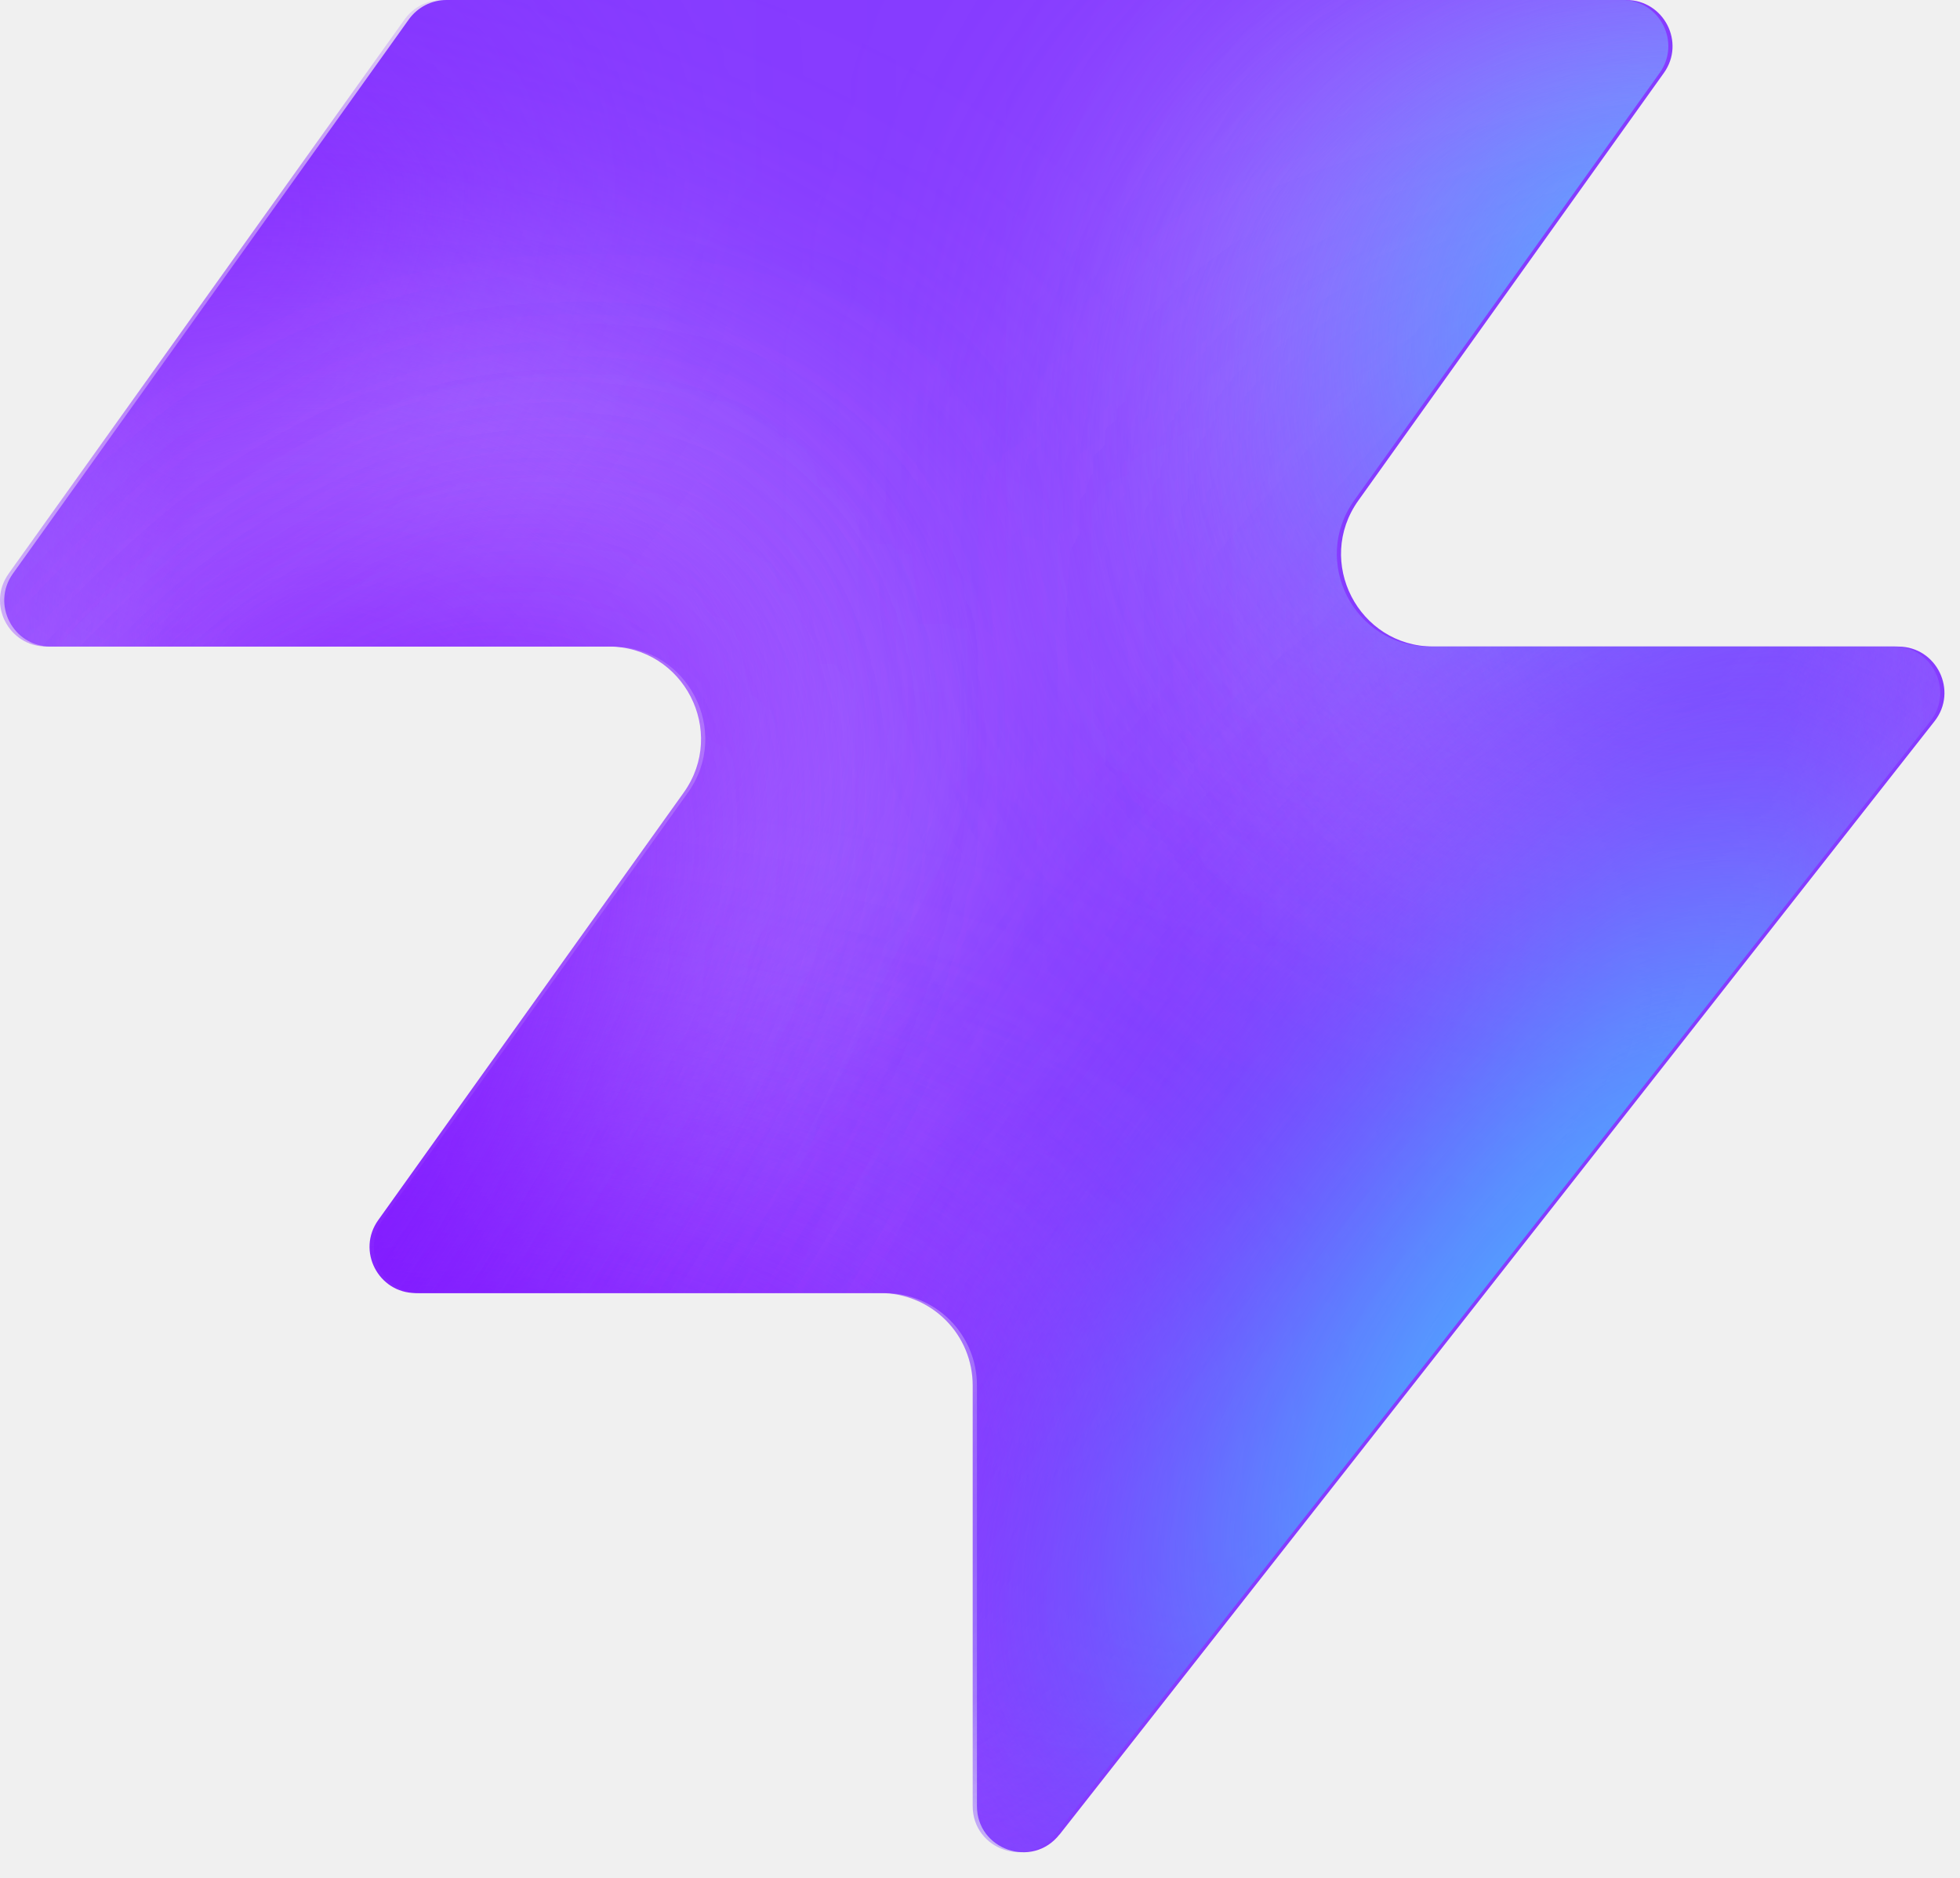
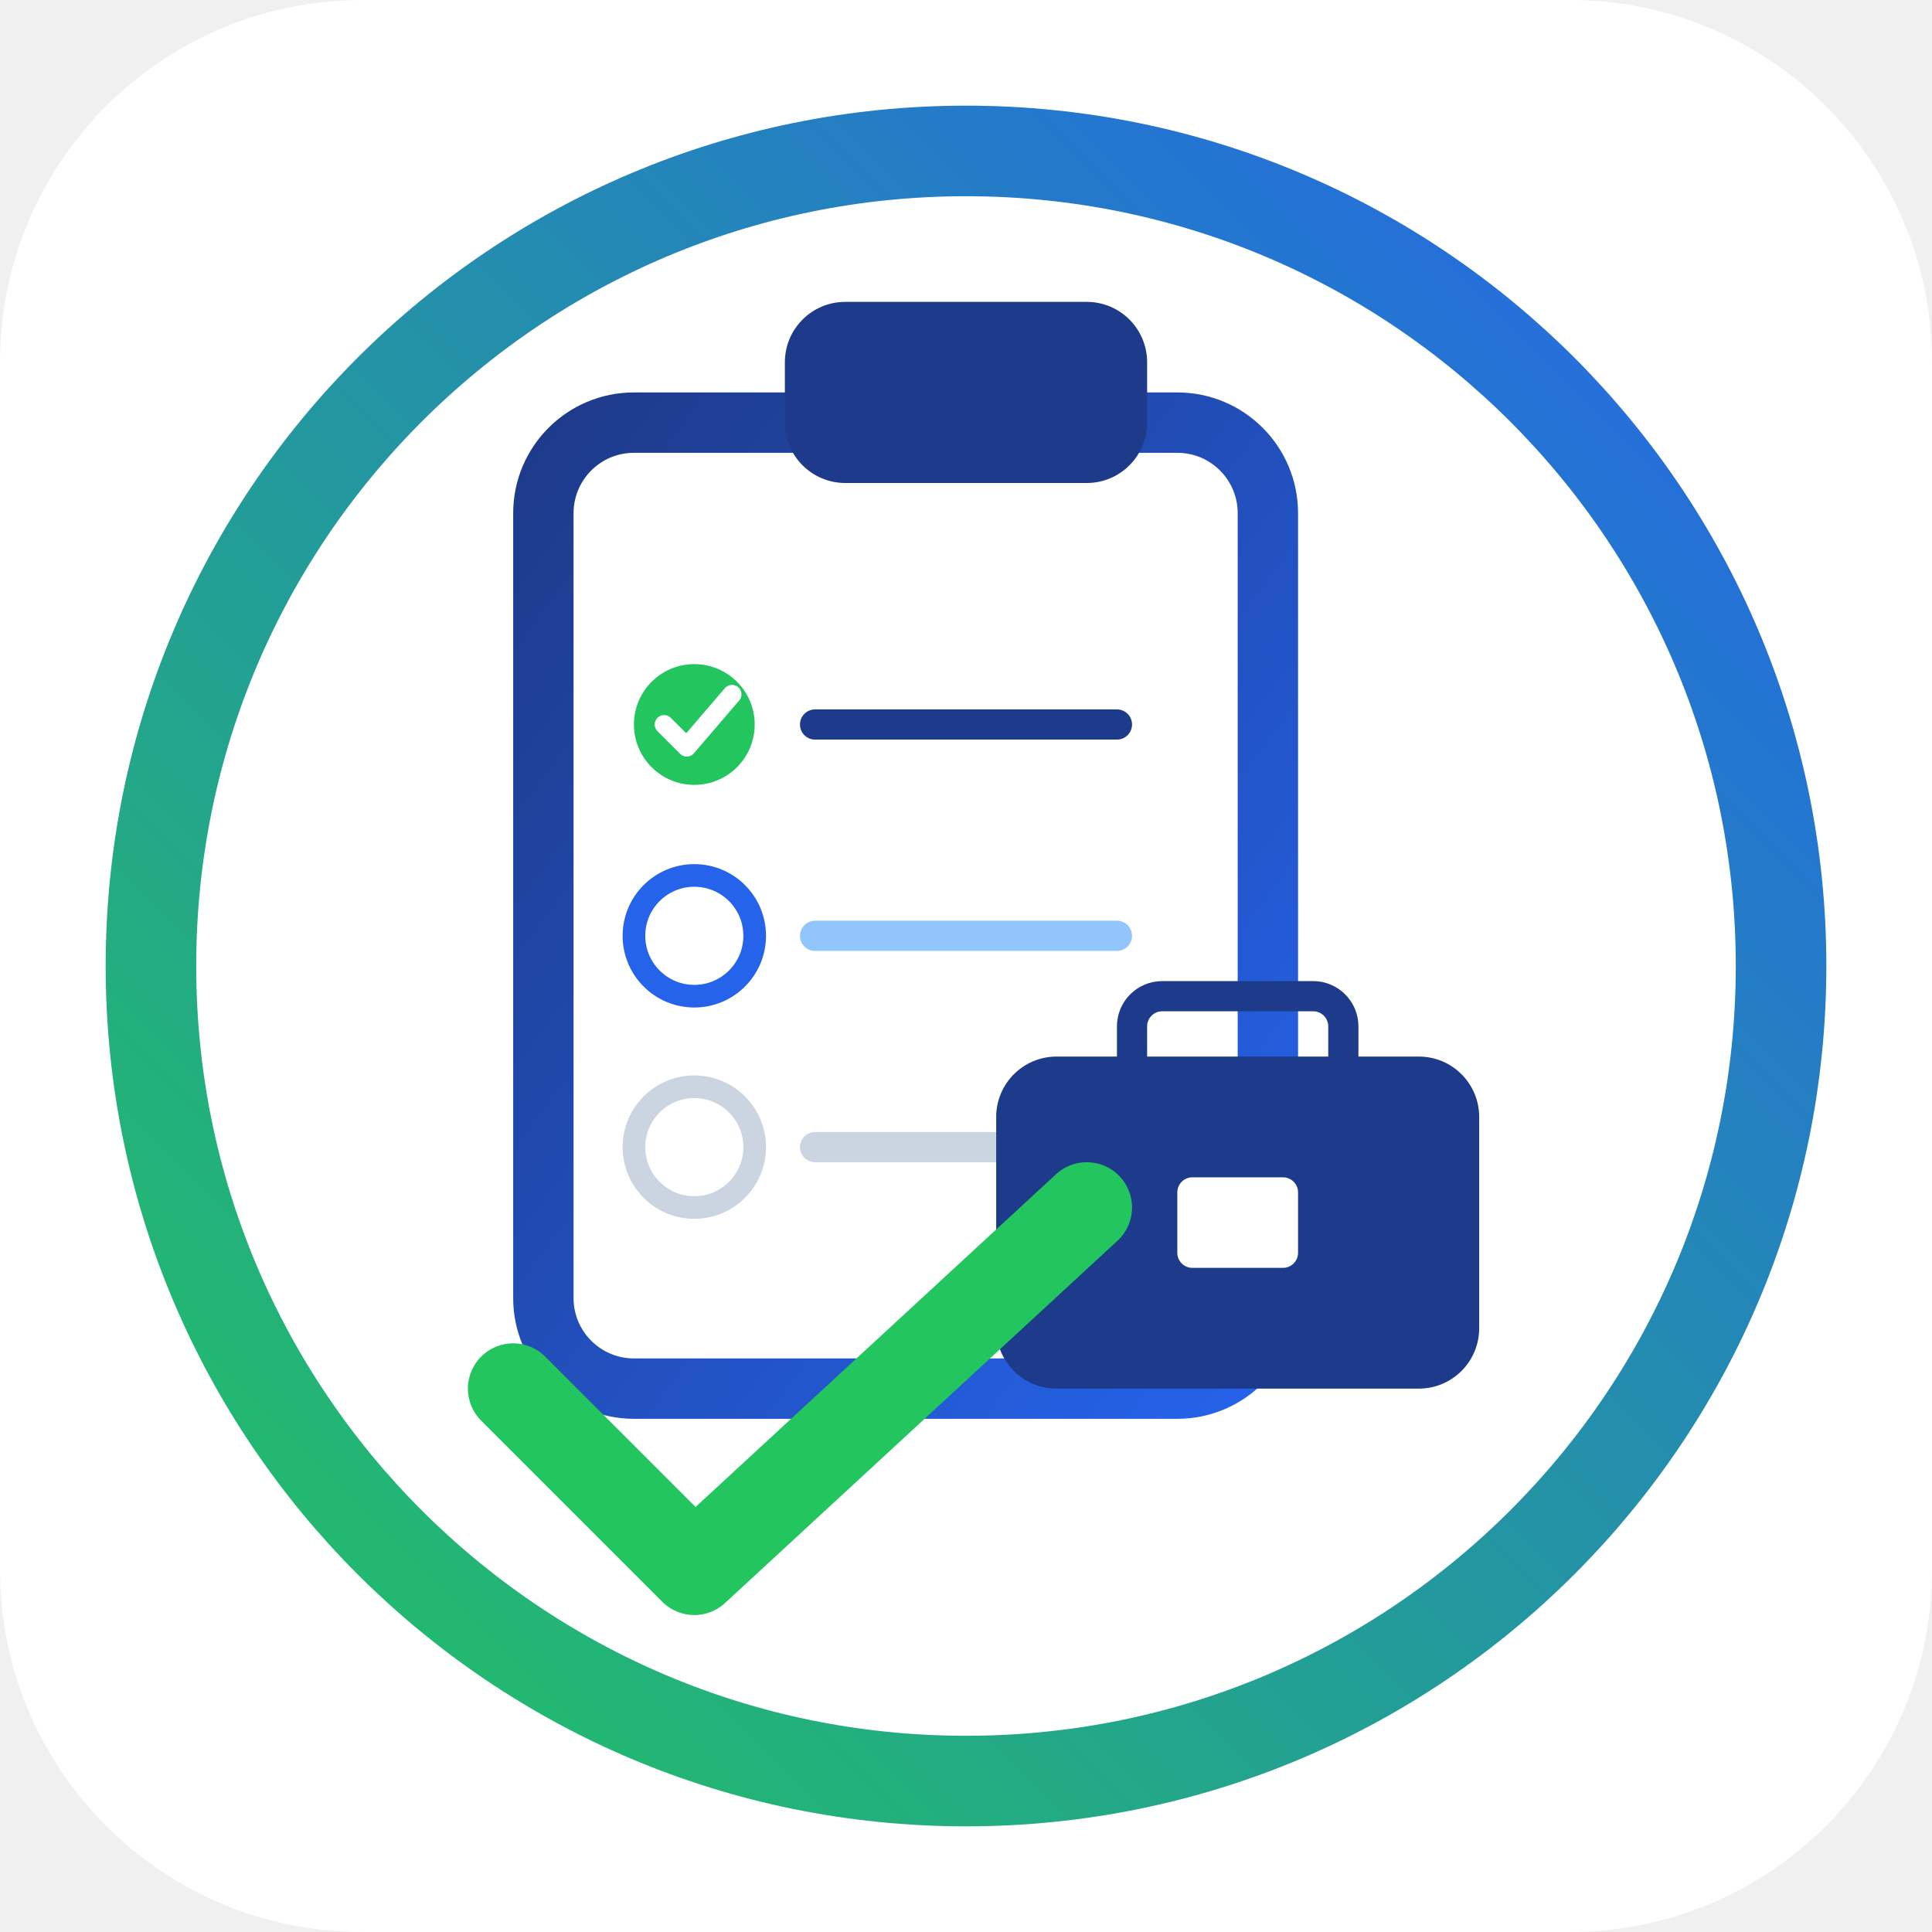
- <svg xmlns="http://www.w3.org/2000/svg" width="48" height="46" fill="none" viewBox="0 0 48 46">
-   <path fill="#863bff" d="M25.946 44.938c-.664.845-2.021.375-2.021-.698V33.937a2.26 2.26 0 0 0-2.262-2.262H10.287c-.92 0-1.456-1.04-.92-1.788l7.48-10.471c1.07-1.497 0-3.578-1.842-3.578H1.237c-.92 0-1.456-1.04-.92-1.788L10.013.474c.214-.297.556-.474.92-.474h28.894c.92 0 1.456 1.04.92 1.788l-7.48 10.471c-1.07 1.498 0 3.579 1.842 3.579h11.377c.943 0 1.473 1.088.89 1.83L25.947 44.94z" style="fill:#863bff;fill:color(display-p3 .525 .23 1);fill-opacity:1" />
-   <mask id="a" width="48" height="46" x="0" y="0" maskUnits="userSpaceOnUse" style="mask-type:alpha">
-     <path fill="#000" d="M25.842 44.938c-.664.844-2.021.375-2.021-.698V33.937a2.26 2.26 0 0 0-2.262-2.262H10.183c-.92 0-1.456-1.04-.92-1.788l7.48-10.471c1.07-1.498 0-3.579-1.842-3.579H1.133c-.92 0-1.456-1.04-.92-1.787L9.91.473c.214-.297.556-.474.92-.474h28.894c.92 0 1.456 1.04.92 1.788l-7.48 10.471c-1.07 1.498 0 3.578 1.842 3.578h11.377c.943 0 1.473 1.088.89 1.832L25.843 44.94z" style="fill:#000;fill-opacity:1" />
-   </mask>
-   <g mask="url(#a)">
-     <g filter="url(#b)">
-       <ellipse cx="5.508" cy="14.704" fill="#ede6ff" rx="5.508" ry="14.704" style="fill:#ede6ff;fill:color(display-p3 .927 .903 1);fill-opacity:1" transform="matrix(.00324 1 1 -.00324 -4.47 31.516)" />
-     </g>
-     <g filter="url(#c)">
-       <ellipse cx="10.399" cy="29.851" fill="#ede6ff" rx="10.399" ry="29.851" style="fill:#ede6ff;fill:color(display-p3 .927 .903 1);fill-opacity:1" transform="matrix(.00324 1 1 -.00324 -39.328 7.883)" />
-     </g>
-     <g filter="url(#d)">
-       <ellipse cx="5.508" cy="30.487" fill="#7e14ff" rx="5.508" ry="30.487" style="fill:#7e14ff;fill:color(display-p3 .492 .077 1);fill-opacity:1" transform="rotate(89.814 -25.913 -14.639)scale(1 -1)" />
-     </g>
-     <g filter="url(#e)">
-       <ellipse cx="5.508" cy="30.599" fill="#7e14ff" rx="5.508" ry="30.599" style="fill:#7e14ff;fill:color(display-p3 .492 .077 1);fill-opacity:1" transform="rotate(89.814 -32.644 -3.334)scale(1 -1)" />
-     </g>
-     <g filter="url(#f)">
-       <ellipse cx="5.508" cy="30.599" fill="#7e14ff" rx="5.508" ry="30.599" style="fill:#7e14ff;fill:color(display-p3 .492 .077 1);fill-opacity:1" transform="matrix(.00324 1 1 -.00324 -34.34 30.47)" />
-     </g>
-     <g filter="url(#g)">
-       <ellipse cx="14.072" cy="22.078" fill="#ede6ff" rx="14.072" ry="22.078" style="fill:#ede6ff;fill:color(display-p3 .927 .903 1);fill-opacity:1" transform="rotate(93.35 24.506 48.493)scale(-1 1)" />
-     </g>
-     <g filter="url(#h)">
-       <ellipse cx="3.47" cy="21.501" fill="#7e14ff" rx="3.47" ry="21.501" style="fill:#7e14ff;fill:color(display-p3 .492 .077 1);fill-opacity:1" transform="rotate(89.009 28.708 47.59)scale(-1 1)" />
-     </g>
-     <g filter="url(#i)">
-       <ellipse cx="3.47" cy="21.501" fill="#7e14ff" rx="3.47" ry="21.501" style="fill:#7e14ff;fill:color(display-p3 .492 .077 1);fill-opacity:1" transform="rotate(89.009 28.708 47.59)scale(-1 1)" />
-     </g>
-     <g filter="url(#j)">
-       <ellipse cx=".387" cy="8.972" fill="#7e14ff" rx="4.407" ry="29.108" style="fill:#7e14ff;fill:color(display-p3 .492 .077 1);fill-opacity:1" transform="rotate(39.51 .387 8.972)" />
-     </g>
-     <g filter="url(#k)">
-       <ellipse cx="47.523" cy="-6.092" fill="#7e14ff" rx="4.407" ry="29.108" style="fill:#7e14ff;fill:color(display-p3 .492 .077 1);fill-opacity:1" transform="rotate(37.892 47.523 -6.092)" />
-     </g>
-     <g filter="url(#l)">
-       <ellipse cx="41.412" cy="6.333" fill="#47bfff" rx="5.971" ry="9.665" style="fill:#47bfff;fill:color(display-p3 .28 .748 1);fill-opacity:1" transform="rotate(37.892 41.412 6.333)" />
-     </g>
-     <g filter="url(#m)">
-       <ellipse cx="-1.879" cy="38.332" fill="#7e14ff" rx="4.407" ry="29.108" style="fill:#7e14ff;fill:color(display-p3 .492 .077 1);fill-opacity:1" transform="rotate(37.892 -1.88 38.332)" />
-     </g>
-     <g filter="url(#n)">
-       <ellipse cx="-1.879" cy="38.332" fill="#7e14ff" rx="4.407" ry="29.108" style="fill:#7e14ff;fill:color(display-p3 .492 .077 1);fill-opacity:1" transform="rotate(37.892 -1.88 38.332)" />
-     </g>
-     <g filter="url(#o)">
-       <ellipse cx="35.651" cy="29.907" fill="#7e14ff" rx="4.407" ry="29.108" style="fill:#7e14ff;fill:color(display-p3 .492 .077 1);fill-opacity:1" transform="rotate(37.892 35.651 29.907)" />
-     </g>
-     <g filter="url(#p)">
-       <ellipse cx="38.418" cy="32.4" fill="#47bfff" rx="5.971" ry="15.297" style="fill:#47bfff;fill:color(display-p3 .28 .748 1);fill-opacity:1" transform="rotate(37.892 38.418 32.4)" />
-     </g>
-   </g>
+ <svg xmlns="http://www.w3.org/2000/svg" width="256" height="256" viewBox="0 0 256 256">
  <defs>
-     <filter id="b" width="60.045" height="41.654" x="-19.77" y="16.149" color-interpolation-filters="sRGB" filterUnits="userSpaceOnUse">
-       <feFlood flood-opacity="0" result="BackgroundImageFix" />
-       <feBlend in="SourceGraphic" in2="BackgroundImageFix" result="shape" />
-       <feGaussianBlur result="effect1_foregroundBlur_2002_17158" stdDeviation="7.659" />
-     </filter>
-     <filter id="c" width="90.34" height="51.437" x="-54.613" y="-7.533" color-interpolation-filters="sRGB" filterUnits="userSpaceOnUse">
-       <feFlood flood-opacity="0" result="BackgroundImageFix" />
-       <feBlend in="SourceGraphic" in2="BackgroundImageFix" result="shape" />
-       <feGaussianBlur result="effect1_foregroundBlur_2002_17158" stdDeviation="7.659" />
-     </filter>
-     <filter id="d" width="79.355" height="29.4" x="-49.64" y="2.03" color-interpolation-filters="sRGB" filterUnits="userSpaceOnUse">
-       <feFlood flood-opacity="0" result="BackgroundImageFix" />
-       <feBlend in="SourceGraphic" in2="BackgroundImageFix" result="shape" />
-       <feGaussianBlur result="effect1_foregroundBlur_2002_17158" stdDeviation="4.596" />
-     </filter>
-     <filter id="e" width="79.579" height="29.4" x="-45.045" y="20.029" color-interpolation-filters="sRGB" filterUnits="userSpaceOnUse">
-       <feFlood flood-opacity="0" result="BackgroundImageFix" />
-       <feBlend in="SourceGraphic" in2="BackgroundImageFix" result="shape" />
-       <feGaussianBlur result="effect1_foregroundBlur_2002_17158" stdDeviation="4.596" />
-     </filter>
-     <filter id="f" width="79.579" height="29.4" x="-43.513" y="21.178" color-interpolation-filters="sRGB" filterUnits="userSpaceOnUse">
-       <feFlood flood-opacity="0" result="BackgroundImageFix" />
-       <feBlend in="SourceGraphic" in2="BackgroundImageFix" result="shape" />
-       <feGaussianBlur result="effect1_foregroundBlur_2002_17158" stdDeviation="4.596" />
-     </filter>
-     <filter id="g" width="74.749" height="58.852" x="15.756" y="-17.901" color-interpolation-filters="sRGB" filterUnits="userSpaceOnUse">
-       <feFlood flood-opacity="0" result="BackgroundImageFix" />
-       <feBlend in="SourceGraphic" in2="BackgroundImageFix" result="shape" />
-       <feGaussianBlur result="effect1_foregroundBlur_2002_17158" stdDeviation="7.659" />
-     </filter>
-     <filter id="h" width="61.377" height="25.362" x="23.548" y="2.284" color-interpolation-filters="sRGB" filterUnits="userSpaceOnUse">
-       <feFlood flood-opacity="0" result="BackgroundImageFix" />
-       <feBlend in="SourceGraphic" in2="BackgroundImageFix" result="shape" />
-       <feGaussianBlur result="effect1_foregroundBlur_2002_17158" stdDeviation="4.596" />
-     </filter>
-     <filter id="i" width="61.377" height="25.362" x="23.548" y="2.284" color-interpolation-filters="sRGB" filterUnits="userSpaceOnUse">
-       <feFlood flood-opacity="0" result="BackgroundImageFix" />
-       <feBlend in="SourceGraphic" in2="BackgroundImageFix" result="shape" />
-       <feGaussianBlur result="effect1_foregroundBlur_2002_17158" stdDeviation="4.596" />
-     </filter>
-     <filter id="j" width="56.045" height="63.649" x="-27.636" y="-22.853" color-interpolation-filters="sRGB" filterUnits="userSpaceOnUse">
-       <feFlood flood-opacity="0" result="BackgroundImageFix" />
-       <feBlend in="SourceGraphic" in2="BackgroundImageFix" result="shape" />
-       <feGaussianBlur result="effect1_foregroundBlur_2002_17158" stdDeviation="4.596" />
-     </filter>
-     <filter id="k" width="54.814" height="64.646" x="20.116" y="-38.415" color-interpolation-filters="sRGB" filterUnits="userSpaceOnUse">
-       <feFlood flood-opacity="0" result="BackgroundImageFix" />
-       <feBlend in="SourceGraphic" in2="BackgroundImageFix" result="shape" />
-       <feGaussianBlur result="effect1_foregroundBlur_2002_17158" stdDeviation="4.596" />
-     </filter>
-     <filter id="l" width="33.541" height="35.313" x="24.641" y="-11.323" color-interpolation-filters="sRGB" filterUnits="userSpaceOnUse">
-       <feFlood flood-opacity="0" result="BackgroundImageFix" />
-       <feBlend in="SourceGraphic" in2="BackgroundImageFix" result="shape" />
-       <feGaussianBlur result="effect1_foregroundBlur_2002_17158" stdDeviation="4.596" />
-     </filter>
-     <filter id="m" width="54.814" height="64.646" x="-29.286" y="6.009" color-interpolation-filters="sRGB" filterUnits="userSpaceOnUse">
-       <feFlood flood-opacity="0" result="BackgroundImageFix" />
-       <feBlend in="SourceGraphic" in2="BackgroundImageFix" result="shape" />
-       <feGaussianBlur result="effect1_foregroundBlur_2002_17158" stdDeviation="4.596" />
-     </filter>
-     <filter id="n" width="54.814" height="64.646" x="-29.286" y="6.009" color-interpolation-filters="sRGB" filterUnits="userSpaceOnUse">
-       <feFlood flood-opacity="0" result="BackgroundImageFix" />
-       <feBlend in="SourceGraphic" in2="BackgroundImageFix" result="shape" />
-       <feGaussianBlur result="effect1_foregroundBlur_2002_17158" stdDeviation="4.596" />
-     </filter>
-     <filter id="o" width="54.814" height="64.646" x="8.244" y="-2.416" color-interpolation-filters="sRGB" filterUnits="userSpaceOnUse">
-       <feFlood flood-opacity="0" result="BackgroundImageFix" />
-       <feBlend in="SourceGraphic" in2="BackgroundImageFix" result="shape" />
-       <feGaussianBlur result="effect1_foregroundBlur_2002_17158" stdDeviation="4.596" />
-     </filter>
-     <filter id="p" width="39.409" height="43.623" x="18.713" y="10.588" color-interpolation-filters="sRGB" filterUnits="userSpaceOnUse">
-       <feFlood flood-opacity="0" result="BackgroundImageFix" />
-       <feBlend in="SourceGraphic" in2="BackgroundImageFix" result="shape" />
-       <feGaussianBlur result="effect1_foregroundBlur_2002_17158" stdDeviation="4.596" />
-     </filter>
+     <linearGradient id="ringGradient" x1="0%" y1="100%" x2="100%" y2="0%">
+       <stop offset="0%" stop-color="#22C55E" />
+       <stop offset="100%" stop-color="#2563EB" />
+     </linearGradient>
+     <linearGradient id="clipboardGradient" x1="0%" y1="0%" x2="100%" y2="100%">
+       <stop offset="0%" stop-color="#1E3A8A" />
+       <stop offset="100%" stop-color="#2563EB" />
+     </linearGradient>
  </defs>
+   <rect width="256" height="256" rx="48" fill="white" />
+   <circle cx="128" cy="128" r="108" fill="none" stroke="url(#ringGradient)" stroke-width="12" />
+   <rect x="72" y="56" width="96" height="128" rx="12" fill="white" stroke="url(#clipboardGradient)" stroke-width="8" />
+   <rect x="104" y="40" width="48" height="24" rx="8" fill="#1E3A8A" />
+   <circle cx="92" cy="96" r="8" fill="#22C55E" />
+   <path d="M88 96 L91 99 L97 92" stroke="white" stroke-width="2.5" fill="none" stroke-linecap="round" stroke-linejoin="round" />
+   <line x1="108" y1="96" x2="148" y2="96" stroke="#1E3A8A" stroke-width="4" stroke-linecap="round" />
+   <circle cx="92" cy="124" r="8" fill="none" stroke="#2563EB" stroke-width="3" />
+   <line x1="108" y1="124" x2="148" y2="124" stroke="#93C5FD" stroke-width="4" stroke-linecap="round" />
+   <circle cx="92" cy="152" r="8" fill="none" stroke="#CBD5E1" stroke-width="3" />
+   <line x1="108" y1="152" x2="148" y2="152" stroke="#CBD5E1" stroke-width="4" stroke-linecap="round" />
+   <rect x="132" y="140" width="64" height="44" rx="8" fill="#1E3A8A" />
+   <rect x="150" y="132" width="28" height="12" rx="4" fill="none" stroke="#1E3A8A" stroke-width="4" />
+   <rect x="156" y="156" width="16" height="12" rx="2" fill="white" />
+   <path d="M68 184 L92 208 L144 160" fill="none" stroke="#22C55E" stroke-width="12" stroke-linecap="round" stroke-linejoin="round" />
</svg>
